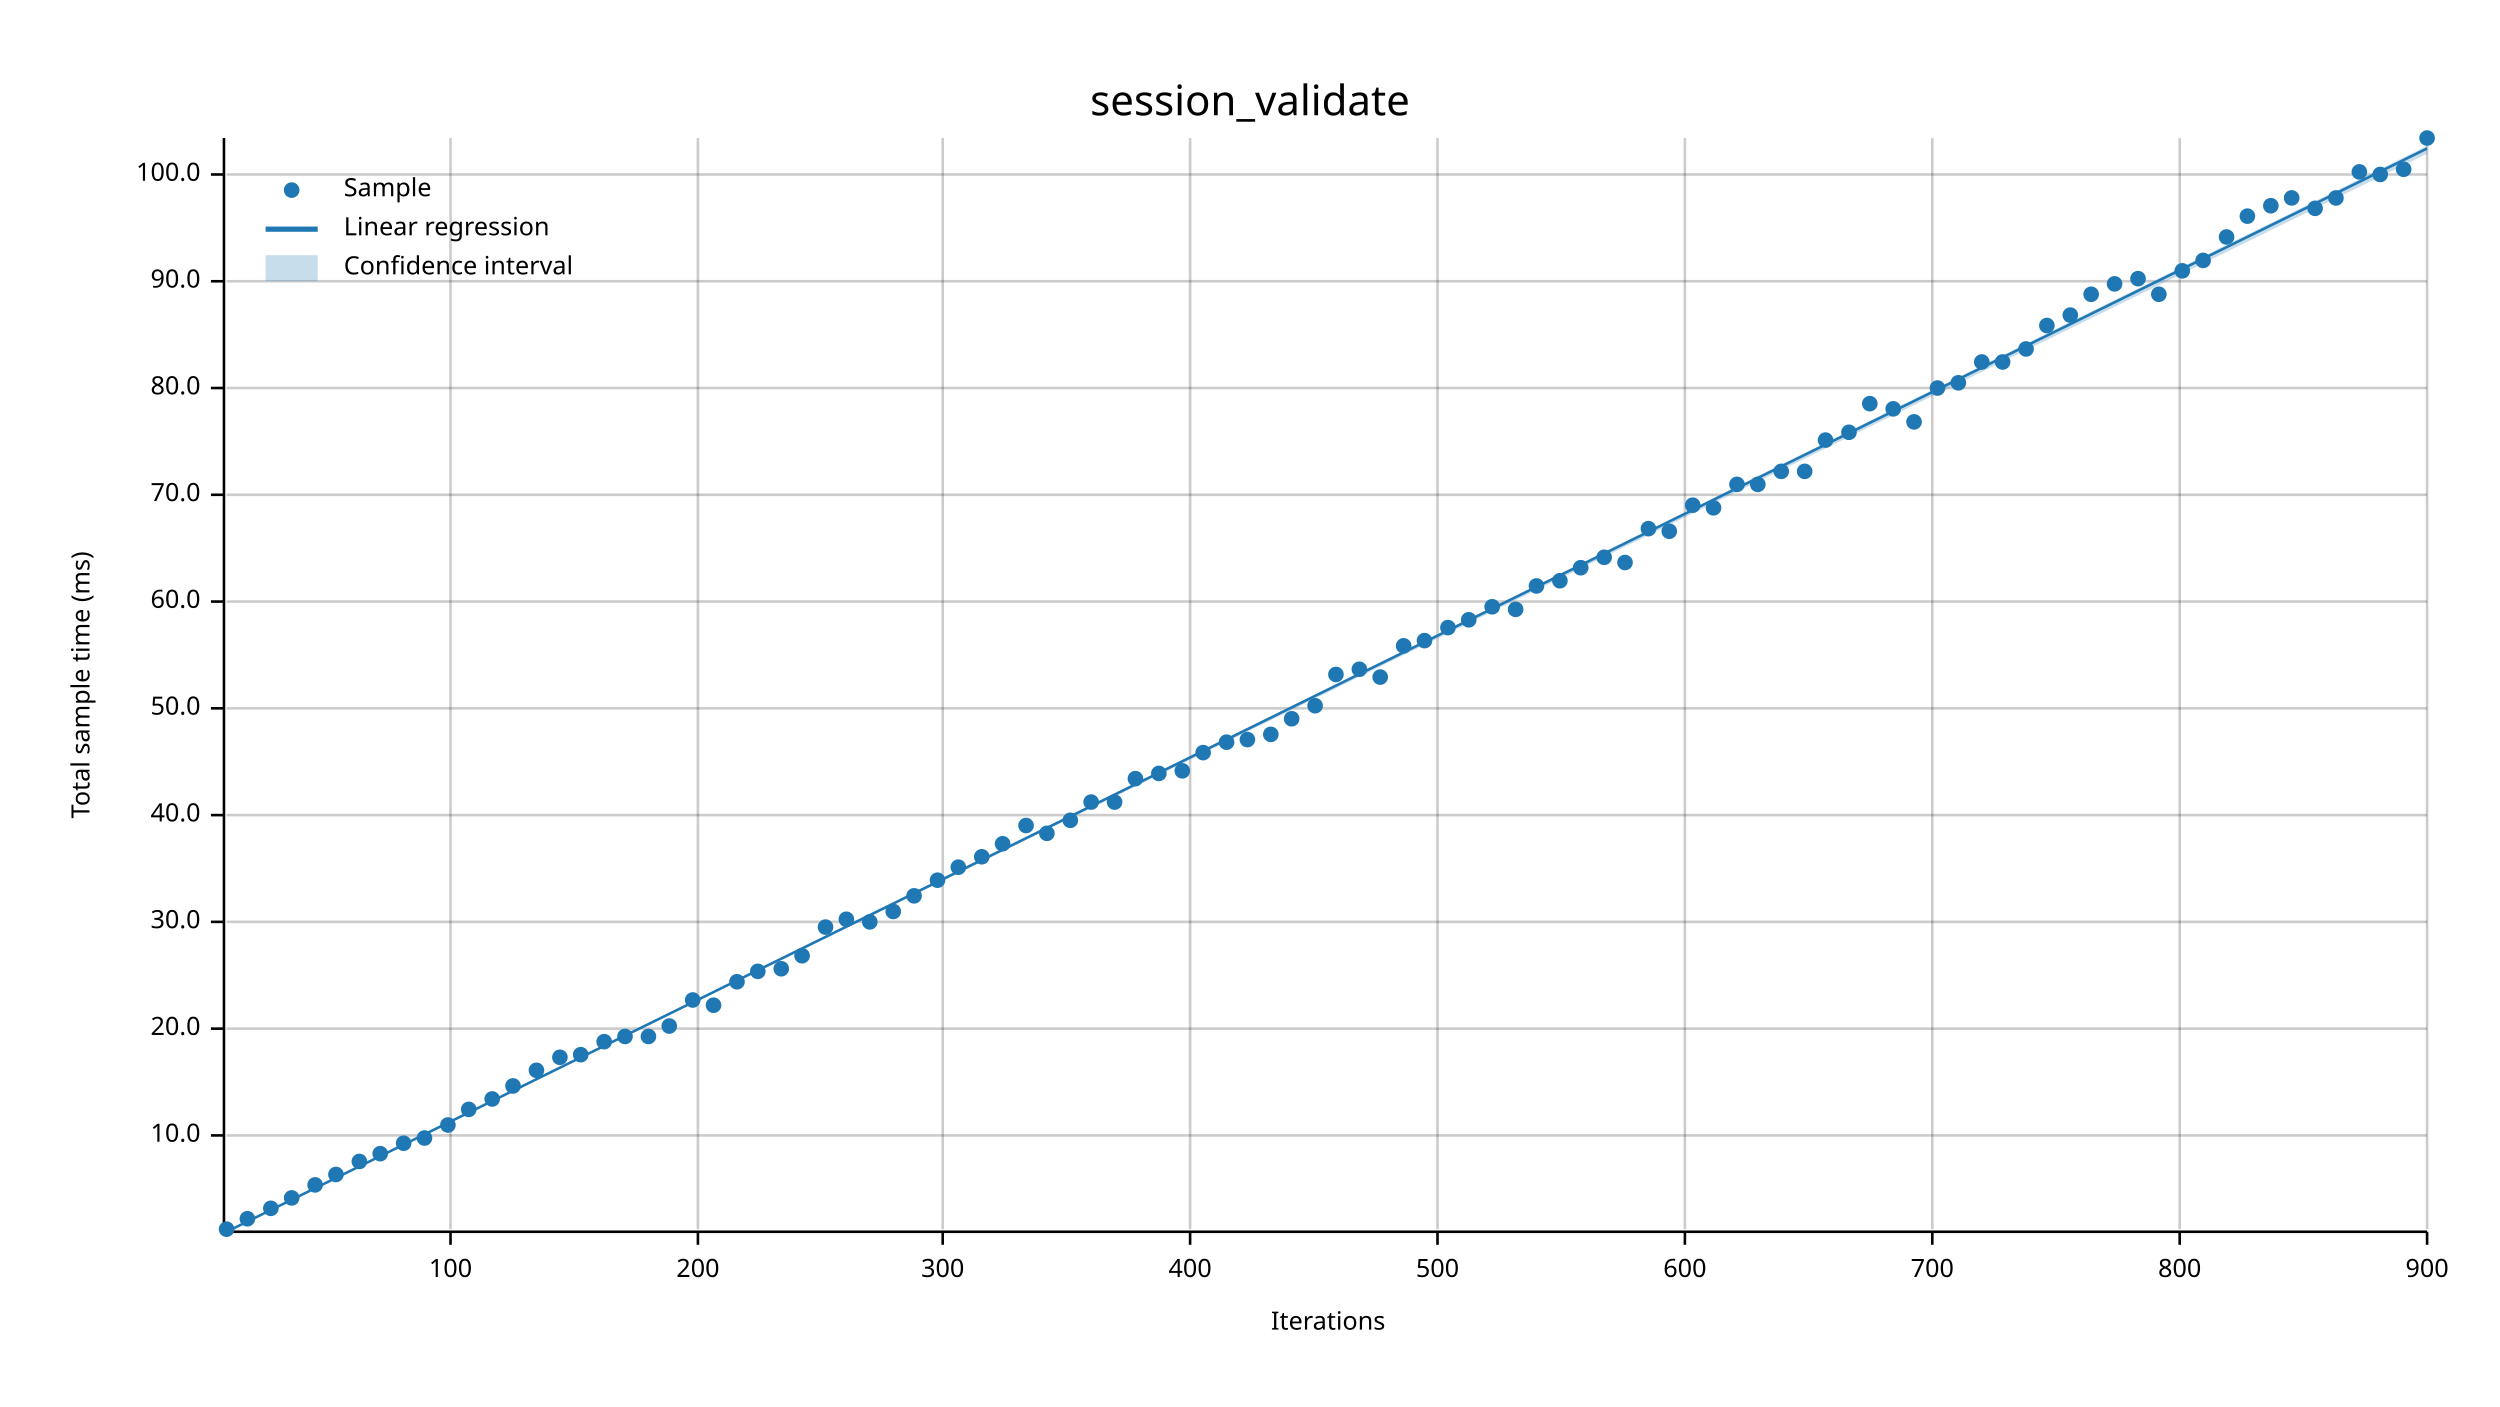
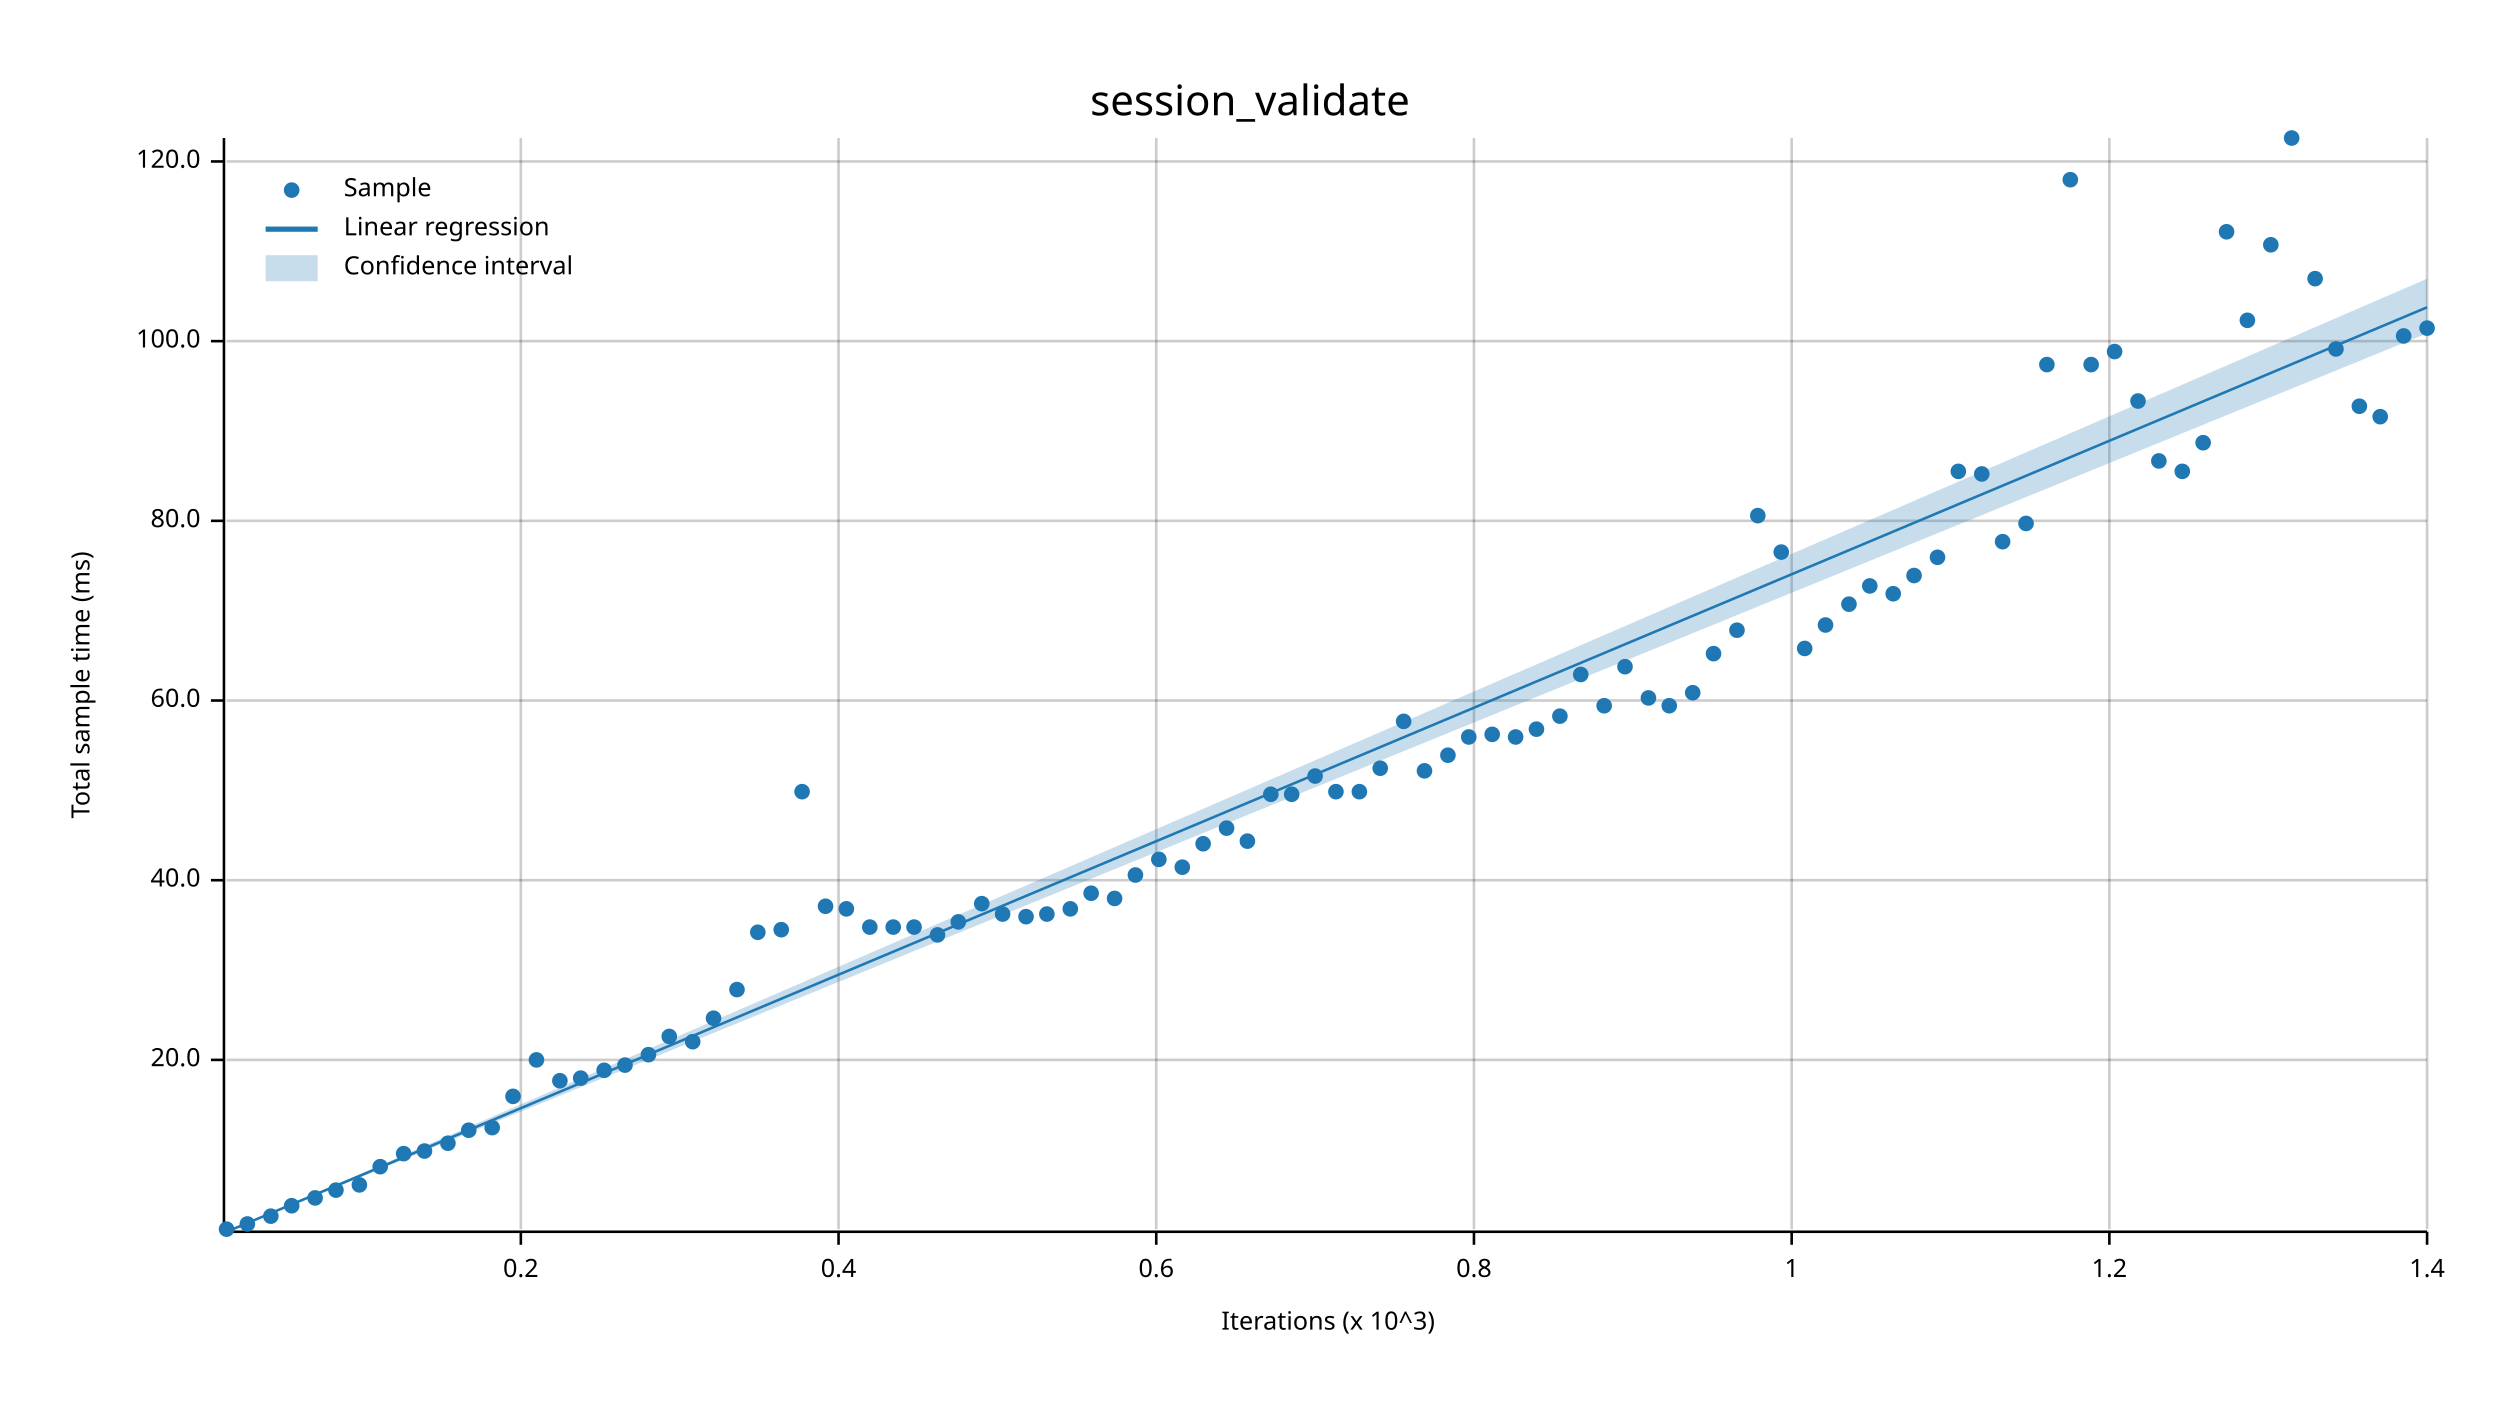
<svg xmlns="http://www.w3.org/2000/svg" width="960" height="540" viewBox="0 0 960 540">
  <text x="480" y="32" dy="0.76em" text-anchor="middle" font-family="sans-serif" font-size="16.129" opacity="1" fill="#000000">
session_validate
</text>
  <text x="27" y="263" dy="0.76em" text-anchor="middle" font-family="sans-serif" font-size="9.677" opacity="1" fill="#000000" transform="rotate(270, 27, 263)">
Total sample time (ms)
</text>
  <text x="510" y="513" dy="-0.5ex" text-anchor="middle" font-family="sans-serif" font-size="9.677" opacity="1" fill="#000000">
- Iterations
+ Iterations (x 10^3)
</text>
-   <line opacity="0.2" stroke="#000000" stroke-width="1" x1="173" y1="472" x2="173" y2="53" />
-   <line opacity="0.2" stroke="#000000" stroke-width="1" x1="268" y1="472" x2="268" y2="53" />
-   <line opacity="0.2" stroke="#000000" stroke-width="1" x1="362" y1="472" x2="362" y2="53" />
-   <line opacity="0.2" stroke="#000000" stroke-width="1" x1="457" y1="472" x2="457" y2="53" />
-   <line opacity="0.2" stroke="#000000" stroke-width="1" x1="552" y1="472" x2="552" y2="53" />
-   <line opacity="0.2" stroke="#000000" stroke-width="1" x1="647" y1="472" x2="647" y2="53" />
-   <line opacity="0.2" stroke="#000000" stroke-width="1" x1="742" y1="472" x2="742" y2="53" />
-   <line opacity="0.2" stroke="#000000" stroke-width="1" x1="837" y1="472" x2="837" y2="53" />
+   <line opacity="0.2" stroke="#000000" stroke-width="1" x1="200" y1="472" x2="200" y2="53" />
+   <line opacity="0.2" stroke="#000000" stroke-width="1" x1="322" y1="472" x2="322" y2="53" />
+   <line opacity="0.2" stroke="#000000" stroke-width="1" x1="444" y1="472" x2="444" y2="53" />
+   <line opacity="0.2" stroke="#000000" stroke-width="1" x1="566" y1="472" x2="566" y2="53" />
+   <line opacity="0.2" stroke="#000000" stroke-width="1" x1="688" y1="472" x2="688" y2="53" />
+   <line opacity="0.2" stroke="#000000" stroke-width="1" x1="810" y1="472" x2="810" y2="53" />
  <line opacity="0.2" stroke="#000000" stroke-width="1" x1="932" y1="472" x2="932" y2="53" />
-   <line opacity="0.2" stroke="#000000" stroke-width="1" x1="87" y1="436" x2="932" y2="436" />
-   <line opacity="0.2" stroke="#000000" stroke-width="1" x1="87" y1="395" x2="932" y2="395" />
-   <line opacity="0.2" stroke="#000000" stroke-width="1" x1="87" y1="354" x2="932" y2="354" />
-   <line opacity="0.2" stroke="#000000" stroke-width="1" x1="87" y1="313" x2="932" y2="313" />
-   <line opacity="0.2" stroke="#000000" stroke-width="1" x1="87" y1="272" x2="932" y2="272" />
-   <line opacity="0.2" stroke="#000000" stroke-width="1" x1="87" y1="231" x2="932" y2="231" />
-   <line opacity="0.2" stroke="#000000" stroke-width="1" x1="87" y1="190" x2="932" y2="190" />
-   <line opacity="0.2" stroke="#000000" stroke-width="1" x1="87" y1="149" x2="932" y2="149" />
-   <line opacity="0.2" stroke="#000000" stroke-width="1" x1="87" y1="108" x2="932" y2="108" />
-   <line opacity="0.2" stroke="#000000" stroke-width="1" x1="87" y1="67" x2="932" y2="67" />
+   <line opacity="0.2" stroke="#000000" stroke-width="1" x1="87" y1="407" x2="932" y2="407" />
+   <line opacity="0.2" stroke="#000000" stroke-width="1" x1="87" y1="338" x2="932" y2="338" />
+   <line opacity="0.2" stroke="#000000" stroke-width="1" x1="87" y1="269" x2="932" y2="269" />
+   <line opacity="0.2" stroke="#000000" stroke-width="1" x1="87" y1="200" x2="932" y2="200" />
+   <line opacity="0.2" stroke="#000000" stroke-width="1" x1="87" y1="131" x2="932" y2="131" />
+   <line opacity="0.2" stroke="#000000" stroke-width="1" x1="87" y1="62" x2="932" y2="62" />
  <polyline fill="none" opacity="1" stroke="#000000" stroke-width="1" points="86,53 86,472 " />
-   <text x="77" y="436" dy="0.5ex" text-anchor="end" font-family="sans-serif" font-size="9.677" opacity="1" fill="#000000">
- 10.0
- </text>
-   <polyline fill="none" opacity="1" stroke="#000000" stroke-width="1" points="81,436 86,436 " />
-   <text x="77" y="395" dy="0.5ex" text-anchor="end" font-family="sans-serif" font-size="9.677" opacity="1" fill="#000000">
+   <text x="77" y="407" dy="0.5ex" text-anchor="end" font-family="sans-serif" font-size="9.677" opacity="1" fill="#000000">
20.0
</text>
-   <polyline fill="none" opacity="1" stroke="#000000" stroke-width="1" points="81,395 86,395 " />
-   <text x="77" y="354" dy="0.5ex" text-anchor="end" font-family="sans-serif" font-size="9.677" opacity="1" fill="#000000">
- 30.0
- </text>
-   <polyline fill="none" opacity="1" stroke="#000000" stroke-width="1" points="81,354 86,354 " />
-   <text x="77" y="313" dy="0.5ex" text-anchor="end" font-family="sans-serif" font-size="9.677" opacity="1" fill="#000000">
+   <polyline fill="none" opacity="1" stroke="#000000" stroke-width="1" points="81,407 86,407 " />
+   <text x="77" y="338" dy="0.5ex" text-anchor="end" font-family="sans-serif" font-size="9.677" opacity="1" fill="#000000">
40.0
</text>
-   <polyline fill="none" opacity="1" stroke="#000000" stroke-width="1" points="81,313 86,313 " />
-   <text x="77" y="272" dy="0.5ex" text-anchor="end" font-family="sans-serif" font-size="9.677" opacity="1" fill="#000000">
- 50.0
- </text>
-   <polyline fill="none" opacity="1" stroke="#000000" stroke-width="1" points="81,272 86,272 " />
-   <text x="77" y="231" dy="0.5ex" text-anchor="end" font-family="sans-serif" font-size="9.677" opacity="1" fill="#000000">
+   <polyline fill="none" opacity="1" stroke="#000000" stroke-width="1" points="81,338 86,338 " />
+   <text x="77" y="269" dy="0.5ex" text-anchor="end" font-family="sans-serif" font-size="9.677" opacity="1" fill="#000000">
60.0
</text>
-   <polyline fill="none" opacity="1" stroke="#000000" stroke-width="1" points="81,231 86,231 " />
-   <text x="77" y="190" dy="0.5ex" text-anchor="end" font-family="sans-serif" font-size="9.677" opacity="1" fill="#000000">
- 70.0
- </text>
-   <polyline fill="none" opacity="1" stroke="#000000" stroke-width="1" points="81,190 86,190 " />
-   <text x="77" y="149" dy="0.5ex" text-anchor="end" font-family="sans-serif" font-size="9.677" opacity="1" fill="#000000">
+   <polyline fill="none" opacity="1" stroke="#000000" stroke-width="1" points="81,269 86,269 " />
+   <text x="77" y="200" dy="0.5ex" text-anchor="end" font-family="sans-serif" font-size="9.677" opacity="1" fill="#000000">
80.0
</text>
-   <polyline fill="none" opacity="1" stroke="#000000" stroke-width="1" points="81,149 86,149 " />
-   <text x="77" y="108" dy="0.5ex" text-anchor="end" font-family="sans-serif" font-size="9.677" opacity="1" fill="#000000">
- 90.0
- </text>
-   <polyline fill="none" opacity="1" stroke="#000000" stroke-width="1" points="81,108 86,108 " />
-   <text x="77" y="67" dy="0.5ex" text-anchor="end" font-family="sans-serif" font-size="9.677" opacity="1" fill="#000000">
+   <polyline fill="none" opacity="1" stroke="#000000" stroke-width="1" points="81,200 86,200 " />
+   <text x="77" y="131" dy="0.5ex" text-anchor="end" font-family="sans-serif" font-size="9.677" opacity="1" fill="#000000">
100.0
</text>
-   <polyline fill="none" opacity="1" stroke="#000000" stroke-width="1" points="81,67 86,67 " />
+   <polyline fill="none" opacity="1" stroke="#000000" stroke-width="1" points="81,131 86,131 " />
+   <text x="77" y="62" dy="0.5ex" text-anchor="end" font-family="sans-serif" font-size="9.677" opacity="1" fill="#000000">
+ 120.0
+ </text>
+   <polyline fill="none" opacity="1" stroke="#000000" stroke-width="1" points="81,62 86,62 " />
  <polyline fill="none" opacity="1" stroke="#000000" stroke-width="1" points="87,473 932,473 " />
-   <text x="173" y="483" dy="0.76em" text-anchor="middle" font-family="sans-serif" font-size="9.677" opacity="1" fill="#000000">
- 100
+   <text x="200" y="483" dy="0.76em" text-anchor="middle" font-family="sans-serif" font-size="9.677" opacity="1" fill="#000000">
+ 0.2
</text>
-   <polyline fill="none" opacity="1" stroke="#000000" stroke-width="1" points="173,473 173,478 " />
-   <text x="268" y="483" dy="0.76em" text-anchor="middle" font-family="sans-serif" font-size="9.677" opacity="1" fill="#000000">
- 200
+   <polyline fill="none" opacity="1" stroke="#000000" stroke-width="1" points="200,473 200,478 " />
+   <text x="322" y="483" dy="0.76em" text-anchor="middle" font-family="sans-serif" font-size="9.677" opacity="1" fill="#000000">
+ 0.4
</text>
-   <polyline fill="none" opacity="1" stroke="#000000" stroke-width="1" points="268,473 268,478 " />
-   <text x="362" y="483" dy="0.76em" text-anchor="middle" font-family="sans-serif" font-size="9.677" opacity="1" fill="#000000">
- 300
+   <polyline fill="none" opacity="1" stroke="#000000" stroke-width="1" points="322,473 322,478 " />
+   <text x="444" y="483" dy="0.76em" text-anchor="middle" font-family="sans-serif" font-size="9.677" opacity="1" fill="#000000">
+ 0.6
</text>
-   <polyline fill="none" opacity="1" stroke="#000000" stroke-width="1" points="362,473 362,478 " />
-   <text x="457" y="483" dy="0.76em" text-anchor="middle" font-family="sans-serif" font-size="9.677" opacity="1" fill="#000000">
- 400
+   <polyline fill="none" opacity="1" stroke="#000000" stroke-width="1" points="444,473 444,478 " />
+   <text x="566" y="483" dy="0.76em" text-anchor="middle" font-family="sans-serif" font-size="9.677" opacity="1" fill="#000000">
+ 0.8
</text>
-   <polyline fill="none" opacity="1" stroke="#000000" stroke-width="1" points="457,473 457,478 " />
-   <text x="552" y="483" dy="0.76em" text-anchor="middle" font-family="sans-serif" font-size="9.677" opacity="1" fill="#000000">
- 500
+   <polyline fill="none" opacity="1" stroke="#000000" stroke-width="1" points="566,473 566,478 " />
+   <text x="688" y="483" dy="0.76em" text-anchor="middle" font-family="sans-serif" font-size="9.677" opacity="1" fill="#000000">
+ 1
</text>
-   <polyline fill="none" opacity="1" stroke="#000000" stroke-width="1" points="552,473 552,478 " />
-   <text x="647" y="483" dy="0.76em" text-anchor="middle" font-family="sans-serif" font-size="9.677" opacity="1" fill="#000000">
- 600
+   <polyline fill="none" opacity="1" stroke="#000000" stroke-width="1" points="688,473 688,478 " />
+   <text x="810" y="483" dy="0.76em" text-anchor="middle" font-family="sans-serif" font-size="9.677" opacity="1" fill="#000000">
+ 1.2
</text>
-   <polyline fill="none" opacity="1" stroke="#000000" stroke-width="1" points="647,473 647,478 " />
-   <text x="742" y="483" dy="0.76em" text-anchor="middle" font-family="sans-serif" font-size="9.677" opacity="1" fill="#000000">
- 700
- </text>
-   <polyline fill="none" opacity="1" stroke="#000000" stroke-width="1" points="742,473 742,478 " />
-   <text x="837" y="483" dy="0.76em" text-anchor="middle" font-family="sans-serif" font-size="9.677" opacity="1" fill="#000000">
- 800
- </text>
-   <polyline fill="none" opacity="1" stroke="#000000" stroke-width="1" points="837,473 837,478 " />
+   <polyline fill="none" opacity="1" stroke="#000000" stroke-width="1" points="810,473 810,478 " />
  <text x="932" y="483" dy="0.76em" text-anchor="middle" font-family="sans-serif" font-size="9.677" opacity="1" fill="#000000">
- 900
+ 1.4
</text>
  <polyline fill="none" opacity="1" stroke="#000000" stroke-width="1" points="932,473 932,478 " />
  <circle cx="87" cy="472" r="3" opacity="1" fill="#1F78B4" stroke="none" stroke-width="1" />
-   <circle cx="95" cy="468" r="3" opacity="1" fill="#1F78B4" stroke="none" stroke-width="1" />
-   <circle cx="104" cy="464" r="3" opacity="1" fill="#1F78B4" stroke="none" stroke-width="1" />
-   <circle cx="112" cy="460" r="3" opacity="1" fill="#1F78B4" stroke="none" stroke-width="1" />
-   <circle cx="121" cy="455" r="3" opacity="1" fill="#1F78B4" stroke="none" stroke-width="1" />
-   <circle cx="129" cy="451" r="3" opacity="1" fill="#1F78B4" stroke="none" stroke-width="1" />
-   <circle cx="138" cy="446" r="3" opacity="1" fill="#1F78B4" stroke="none" stroke-width="1" />
-   <circle cx="146" cy="443" r="3" opacity="1" fill="#1F78B4" stroke="none" stroke-width="1" />
-   <circle cx="155" cy="439" r="3" opacity="1" fill="#1F78B4" stroke="none" stroke-width="1" />
-   <circle cx="163" cy="437" r="3" opacity="1" fill="#1F78B4" stroke="none" stroke-width="1" />
-   <circle cx="172" cy="432" r="3" opacity="1" fill="#1F78B4" stroke="none" stroke-width="1" />
-   <circle cx="180" cy="426" r="3" opacity="1" fill="#1F78B4" stroke="none" stroke-width="1" />
-   <circle cx="189" cy="422" r="3" opacity="1" fill="#1F78B4" stroke="none" stroke-width="1" />
-   <circle cx="197" cy="417" r="3" opacity="1" fill="#1F78B4" stroke="none" stroke-width="1" />
-   <circle cx="206" cy="411" r="3" opacity="1" fill="#1F78B4" stroke="none" stroke-width="1" />
-   <circle cx="215" cy="406" r="3" opacity="1" fill="#1F78B4" stroke="none" stroke-width="1" />
-   <circle cx="223" cy="405" r="3" opacity="1" fill="#1F78B4" stroke="none" stroke-width="1" />
-   <circle cx="232" cy="400" r="3" opacity="1" fill="#1F78B4" stroke="none" stroke-width="1" />
-   <circle cx="240" cy="398" r="3" opacity="1" fill="#1F78B4" stroke="none" stroke-width="1" />
-   <circle cx="249" cy="398" r="3" opacity="1" fill="#1F78B4" stroke="none" stroke-width="1" />
-   <circle cx="257" cy="394" r="3" opacity="1" fill="#1F78B4" stroke="none" stroke-width="1" />
-   <circle cx="266" cy="384" r="3" opacity="1" fill="#1F78B4" stroke="none" stroke-width="1" />
-   <circle cx="274" cy="386" r="3" opacity="1" fill="#1F78B4" stroke="none" stroke-width="1" />
-   <circle cx="283" cy="377" r="3" opacity="1" fill="#1F78B4" stroke="none" stroke-width="1" />
-   <circle cx="291" cy="373" r="3" opacity="1" fill="#1F78B4" stroke="none" stroke-width="1" />
-   <circle cx="300" cy="372" r="3" opacity="1" fill="#1F78B4" stroke="none" stroke-width="1" />
-   <circle cx="308" cy="367" r="3" opacity="1" fill="#1F78B4" stroke="none" stroke-width="1" />
-   <circle cx="317" cy="356" r="3" opacity="1" fill="#1F78B4" stroke="none" stroke-width="1" />
-   <circle cx="325" cy="353" r="3" opacity="1" fill="#1F78B4" stroke="none" stroke-width="1" />
-   <circle cx="334" cy="354" r="3" opacity="1" fill="#1F78B4" stroke="none" stroke-width="1" />
-   <circle cx="343" cy="350" r="3" opacity="1" fill="#1F78B4" stroke="none" stroke-width="1" />
-   <circle cx="351" cy="344" r="3" opacity="1" fill="#1F78B4" stroke="none" stroke-width="1" />
-   <circle cx="360" cy="338" r="3" opacity="1" fill="#1F78B4" stroke="none" stroke-width="1" />
-   <circle cx="368" cy="333" r="3" opacity="1" fill="#1F78B4" stroke="none" stroke-width="1" />
-   <circle cx="377" cy="329" r="3" opacity="1" fill="#1F78B4" stroke="none" stroke-width="1" />
-   <circle cx="385" cy="324" r="3" opacity="1" fill="#1F78B4" stroke="none" stroke-width="1" />
-   <circle cx="394" cy="317" r="3" opacity="1" fill="#1F78B4" stroke="none" stroke-width="1" />
-   <circle cx="402" cy="320" r="3" opacity="1" fill="#1F78B4" stroke="none" stroke-width="1" />
-   <circle cx="411" cy="315" r="3" opacity="1" fill="#1F78B4" stroke="none" stroke-width="1" />
-   <circle cx="419" cy="308" r="3" opacity="1" fill="#1F78B4" stroke="none" stroke-width="1" />
-   <circle cx="428" cy="308" r="3" opacity="1" fill="#1F78B4" stroke="none" stroke-width="1" />
-   <circle cx="436" cy="299" r="3" opacity="1" fill="#1F78B4" stroke="none" stroke-width="1" />
-   <circle cx="445" cy="297" r="3" opacity="1" fill="#1F78B4" stroke="none" stroke-width="1" />
-   <circle cx="454" cy="296" r="3" opacity="1" fill="#1F78B4" stroke="none" stroke-width="1" />
-   <circle cx="462" cy="289" r="3" opacity="1" fill="#1F78B4" stroke="none" stroke-width="1" />
-   <circle cx="471" cy="285" r="3" opacity="1" fill="#1F78B4" stroke="none" stroke-width="1" />
-   <circle cx="479" cy="284" r="3" opacity="1" fill="#1F78B4" stroke="none" stroke-width="1" />
-   <circle cx="488" cy="282" r="3" opacity="1" fill="#1F78B4" stroke="none" stroke-width="1" />
-   <circle cx="496" cy="276" r="3" opacity="1" fill="#1F78B4" stroke="none" stroke-width="1" />
-   <circle cx="505" cy="271" r="3" opacity="1" fill="#1F78B4" stroke="none" stroke-width="1" />
-   <circle cx="513" cy="259" r="3" opacity="1" fill="#1F78B4" stroke="none" stroke-width="1" />
-   <circle cx="522" cy="257" r="3" opacity="1" fill="#1F78B4" stroke="none" stroke-width="1" />
-   <circle cx="530" cy="260" r="3" opacity="1" fill="#1F78B4" stroke="none" stroke-width="1" />
-   <circle cx="539" cy="248" r="3" opacity="1" fill="#1F78B4" stroke="none" stroke-width="1" />
-   <circle cx="547" cy="246" r="3" opacity="1" fill="#1F78B4" stroke="none" stroke-width="1" />
-   <circle cx="556" cy="241" r="3" opacity="1" fill="#1F78B4" stroke="none" stroke-width="1" />
-   <circle cx="564" cy="238" r="3" opacity="1" fill="#1F78B4" stroke="none" stroke-width="1" />
-   <circle cx="573" cy="233" r="3" opacity="1" fill="#1F78B4" stroke="none" stroke-width="1" />
-   <circle cx="582" cy="234" r="3" opacity="1" fill="#1F78B4" stroke="none" stroke-width="1" />
-   <circle cx="590" cy="225" r="3" opacity="1" fill="#1F78B4" stroke="none" stroke-width="1" />
-   <circle cx="599" cy="223" r="3" opacity="1" fill="#1F78B4" stroke="none" stroke-width="1" />
-   <circle cx="607" cy="218" r="3" opacity="1" fill="#1F78B4" stroke="none" stroke-width="1" />
-   <circle cx="616" cy="214" r="3" opacity="1" fill="#1F78B4" stroke="none" stroke-width="1" />
-   <circle cx="624" cy="216" r="3" opacity="1" fill="#1F78B4" stroke="none" stroke-width="1" />
-   <circle cx="633" cy="203" r="3" opacity="1" fill="#1F78B4" stroke="none" stroke-width="1" />
-   <circle cx="641" cy="204" r="3" opacity="1" fill="#1F78B4" stroke="none" stroke-width="1" />
-   <circle cx="650" cy="194" r="3" opacity="1" fill="#1F78B4" stroke="none" stroke-width="1" />
-   <circle cx="658" cy="195" r="3" opacity="1" fill="#1F78B4" stroke="none" stroke-width="1" />
-   <circle cx="667" cy="186" r="3" opacity="1" fill="#1F78B4" stroke="none" stroke-width="1" />
-   <circle cx="675" cy="186" r="3" opacity="1" fill="#1F78B4" stroke="none" stroke-width="1" />
-   <circle cx="684" cy="181" r="3" opacity="1" fill="#1F78B4" stroke="none" stroke-width="1" />
-   <circle cx="693" cy="181" r="3" opacity="1" fill="#1F78B4" stroke="none" stroke-width="1" />
-   <circle cx="701" cy="169" r="3" opacity="1" fill="#1F78B4" stroke="none" stroke-width="1" />
-   <circle cx="710" cy="166" r="3" opacity="1" fill="#1F78B4" stroke="none" stroke-width="1" />
-   <circle cx="718" cy="155" r="3" opacity="1" fill="#1F78B4" stroke="none" stroke-width="1" />
-   <circle cx="727" cy="157" r="3" opacity="1" fill="#1F78B4" stroke="none" stroke-width="1" />
-   <circle cx="735" cy="162" r="3" opacity="1" fill="#1F78B4" stroke="none" stroke-width="1" />
-   <circle cx="744" cy="149" r="3" opacity="1" fill="#1F78B4" stroke="none" stroke-width="1" />
-   <circle cx="752" cy="147" r="3" opacity="1" fill="#1F78B4" stroke="none" stroke-width="1" />
-   <circle cx="761" cy="139" r="3" opacity="1" fill="#1F78B4" stroke="none" stroke-width="1" />
-   <circle cx="769" cy="139" r="3" opacity="1" fill="#1F78B4" stroke="none" stroke-width="1" />
-   <circle cx="778" cy="134" r="3" opacity="1" fill="#1F78B4" stroke="none" stroke-width="1" />
-   <circle cx="786" cy="125" r="3" opacity="1" fill="#1F78B4" stroke="none" stroke-width="1" />
-   <circle cx="795" cy="121" r="3" opacity="1" fill="#1F78B4" stroke="none" stroke-width="1" />
-   <circle cx="803" cy="113" r="3" opacity="1" fill="#1F78B4" stroke="none" stroke-width="1" />
-   <circle cx="812" cy="109" r="3" opacity="1" fill="#1F78B4" stroke="none" stroke-width="1" />
-   <circle cx="821" cy="107" r="3" opacity="1" fill="#1F78B4" stroke="none" stroke-width="1" />
-   <circle cx="829" cy="113" r="3" opacity="1" fill="#1F78B4" stroke="none" stroke-width="1" />
-   <circle cx="838" cy="104" r="3" opacity="1" fill="#1F78B4" stroke="none" stroke-width="1" />
-   <circle cx="846" cy="100" r="3" opacity="1" fill="#1F78B4" stroke="none" stroke-width="1" />
-   <circle cx="855" cy="91" r="3" opacity="1" fill="#1F78B4" stroke="none" stroke-width="1" />
-   <circle cx="863" cy="83" r="3" opacity="1" fill="#1F78B4" stroke="none" stroke-width="1" />
-   <circle cx="872" cy="79" r="3" opacity="1" fill="#1F78B4" stroke="none" stroke-width="1" />
-   <circle cx="880" cy="76" r="3" opacity="1" fill="#1F78B4" stroke="none" stroke-width="1" />
-   <circle cx="889" cy="80" r="3" opacity="1" fill="#1F78B4" stroke="none" stroke-width="1" />
-   <circle cx="897" cy="76" r="3" opacity="1" fill="#1F78B4" stroke="none" stroke-width="1" />
-   <circle cx="906" cy="66" r="3" opacity="1" fill="#1F78B4" stroke="none" stroke-width="1" />
-   <circle cx="914" cy="67" r="3" opacity="1" fill="#1F78B4" stroke="none" stroke-width="1" />
-   <circle cx="923" cy="65" r="3" opacity="1" fill="#1F78B4" stroke="none" stroke-width="1" />
-   <circle cx="932" cy="53" r="3" opacity="1" fill="#1F78B4" stroke="none" stroke-width="1" />
-   <polyline fill="none" opacity="1" stroke="#1F78B4" stroke-width="1" points="87,473 932,57 " />
-   <polygon opacity="0.25" fill="#1F78B4" points="87,473 932,59 932,56 " />
+   <circle cx="95" cy="470" r="3" opacity="1" fill="#1F78B4" stroke="none" stroke-width="1" />
+   <circle cx="104" cy="467" r="3" opacity="1" fill="#1F78B4" stroke="none" stroke-width="1" />
+   <circle cx="112" cy="463" r="3" opacity="1" fill="#1F78B4" stroke="none" stroke-width="1" />
+   <circle cx="121" cy="460" r="3" opacity="1" fill="#1F78B4" stroke="none" stroke-width="1" />
+   <circle cx="129" cy="457" r="3" opacity="1" fill="#1F78B4" stroke="none" stroke-width="1" />
+   <circle cx="138" cy="455" r="3" opacity="1" fill="#1F78B4" stroke="none" stroke-width="1" />
+   <circle cx="146" cy="448" r="3" opacity="1" fill="#1F78B4" stroke="none" stroke-width="1" />
+   <circle cx="155" cy="443" r="3" opacity="1" fill="#1F78B4" stroke="none" stroke-width="1" />
+   <circle cx="163" cy="442" r="3" opacity="1" fill="#1F78B4" stroke="none" stroke-width="1" />
+   <circle cx="172" cy="439" r="3" opacity="1" fill="#1F78B4" stroke="none" stroke-width="1" />
+   <circle cx="180" cy="434" r="3" opacity="1" fill="#1F78B4" stroke="none" stroke-width="1" />
+   <circle cx="189" cy="433" r="3" opacity="1" fill="#1F78B4" stroke="none" stroke-width="1" />
+   <circle cx="197" cy="421" r="3" opacity="1" fill="#1F78B4" stroke="none" stroke-width="1" />
+   <circle cx="206" cy="407" r="3" opacity="1" fill="#1F78B4" stroke="none" stroke-width="1" />
+   <circle cx="215" cy="415" r="3" opacity="1" fill="#1F78B4" stroke="none" stroke-width="1" />
+   <circle cx="223" cy="414" r="3" opacity="1" fill="#1F78B4" stroke="none" stroke-width="1" />
+   <circle cx="232" cy="411" r="3" opacity="1" fill="#1F78B4" stroke="none" stroke-width="1" />
+   <circle cx="240" cy="409" r="3" opacity="1" fill="#1F78B4" stroke="none" stroke-width="1" />
+   <circle cx="249" cy="405" r="3" opacity="1" fill="#1F78B4" stroke="none" stroke-width="1" />
+   <circle cx="257" cy="398" r="3" opacity="1" fill="#1F78B4" stroke="none" stroke-width="1" />
+   <circle cx="266" cy="400" r="3" opacity="1" fill="#1F78B4" stroke="none" stroke-width="1" />
+   <circle cx="274" cy="391" r="3" opacity="1" fill="#1F78B4" stroke="none" stroke-width="1" />
+   <circle cx="283" cy="380" r="3" opacity="1" fill="#1F78B4" stroke="none" stroke-width="1" />
+   <circle cx="291" cy="358" r="3" opacity="1" fill="#1F78B4" stroke="none" stroke-width="1" />
+   <circle cx="300" cy="357" r="3" opacity="1" fill="#1F78B4" stroke="none" stroke-width="1" />
+   <circle cx="308" cy="304" r="3" opacity="1" fill="#1F78B4" stroke="none" stroke-width="1" />
+   <circle cx="317" cy="348" r="3" opacity="1" fill="#1F78B4" stroke="none" stroke-width="1" />
+   <circle cx="325" cy="349" r="3" opacity="1" fill="#1F78B4" stroke="none" stroke-width="1" />
+   <circle cx="334" cy="356" r="3" opacity="1" fill="#1F78B4" stroke="none" stroke-width="1" />
+   <circle cx="343" cy="356" r="3" opacity="1" fill="#1F78B4" stroke="none" stroke-width="1" />
+   <circle cx="351" cy="356" r="3" opacity="1" fill="#1F78B4" stroke="none" stroke-width="1" />
+   <circle cx="360" cy="359" r="3" opacity="1" fill="#1F78B4" stroke="none" stroke-width="1" />
+   <circle cx="368" cy="354" r="3" opacity="1" fill="#1F78B4" stroke="none" stroke-width="1" />
+   <circle cx="377" cy="347" r="3" opacity="1" fill="#1F78B4" stroke="none" stroke-width="1" />
+   <circle cx="385" cy="351" r="3" opacity="1" fill="#1F78B4" stroke="none" stroke-width="1" />
+   <circle cx="394" cy="352" r="3" opacity="1" fill="#1F78B4" stroke="none" stroke-width="1" />
+   <circle cx="402" cy="351" r="3" opacity="1" fill="#1F78B4" stroke="none" stroke-width="1" />
+   <circle cx="411" cy="349" r="3" opacity="1" fill="#1F78B4" stroke="none" stroke-width="1" />
+   <circle cx="419" cy="343" r="3" opacity="1" fill="#1F78B4" stroke="none" stroke-width="1" />
+   <circle cx="428" cy="345" r="3" opacity="1" fill="#1F78B4" stroke="none" stroke-width="1" />
+   <circle cx="436" cy="336" r="3" opacity="1" fill="#1F78B4" stroke="none" stroke-width="1" />
+   <circle cx="445" cy="330" r="3" opacity="1" fill="#1F78B4" stroke="none" stroke-width="1" />
+   <circle cx="454" cy="333" r="3" opacity="1" fill="#1F78B4" stroke="none" stroke-width="1" />
+   <circle cx="462" cy="324" r="3" opacity="1" fill="#1F78B4" stroke="none" stroke-width="1" />
+   <circle cx="471" cy="318" r="3" opacity="1" fill="#1F78B4" stroke="none" stroke-width="1" />
+   <circle cx="479" cy="323" r="3" opacity="1" fill="#1F78B4" stroke="none" stroke-width="1" />
+   <circle cx="488" cy="305" r="3" opacity="1" fill="#1F78B4" stroke="none" stroke-width="1" />
+   <circle cx="496" cy="305" r="3" opacity="1" fill="#1F78B4" stroke="none" stroke-width="1" />
+   <circle cx="505" cy="298" r="3" opacity="1" fill="#1F78B4" stroke="none" stroke-width="1" />
+   <circle cx="513" cy="304" r="3" opacity="1" fill="#1F78B4" stroke="none" stroke-width="1" />
+   <circle cx="522" cy="304" r="3" opacity="1" fill="#1F78B4" stroke="none" stroke-width="1" />
+   <circle cx="530" cy="295" r="3" opacity="1" fill="#1F78B4" stroke="none" stroke-width="1" />
+   <circle cx="539" cy="277" r="3" opacity="1" fill="#1F78B4" stroke="none" stroke-width="1" />
+   <circle cx="547" cy="296" r="3" opacity="1" fill="#1F78B4" stroke="none" stroke-width="1" />
+   <circle cx="556" cy="290" r="3" opacity="1" fill="#1F78B4" stroke="none" stroke-width="1" />
+   <circle cx="564" cy="283" r="3" opacity="1" fill="#1F78B4" stroke="none" stroke-width="1" />
+   <circle cx="573" cy="282" r="3" opacity="1" fill="#1F78B4" stroke="none" stroke-width="1" />
+   <circle cx="582" cy="283" r="3" opacity="1" fill="#1F78B4" stroke="none" stroke-width="1" />
+   <circle cx="590" cy="280" r="3" opacity="1" fill="#1F78B4" stroke="none" stroke-width="1" />
+   <circle cx="599" cy="275" r="3" opacity="1" fill="#1F78B4" stroke="none" stroke-width="1" />
+   <circle cx="607" cy="259" r="3" opacity="1" fill="#1F78B4" stroke="none" stroke-width="1" />
+   <circle cx="616" cy="271" r="3" opacity="1" fill="#1F78B4" stroke="none" stroke-width="1" />
+   <circle cx="624" cy="256" r="3" opacity="1" fill="#1F78B4" stroke="none" stroke-width="1" />
+   <circle cx="633" cy="268" r="3" opacity="1" fill="#1F78B4" stroke="none" stroke-width="1" />
+   <circle cx="641" cy="271" r="3" opacity="1" fill="#1F78B4" stroke="none" stroke-width="1" />
+   <circle cx="650" cy="266" r="3" opacity="1" fill="#1F78B4" stroke="none" stroke-width="1" />
+   <circle cx="658" cy="251" r="3" opacity="1" fill="#1F78B4" stroke="none" stroke-width="1" />
+   <circle cx="667" cy="242" r="3" opacity="1" fill="#1F78B4" stroke="none" stroke-width="1" />
+   <circle cx="675" cy="198" r="3" opacity="1" fill="#1F78B4" stroke="none" stroke-width="1" />
+   <circle cx="684" cy="212" r="3" opacity="1" fill="#1F78B4" stroke="none" stroke-width="1" />
+   <circle cx="693" cy="249" r="3" opacity="1" fill="#1F78B4" stroke="none" stroke-width="1" />
+   <circle cx="701" cy="240" r="3" opacity="1" fill="#1F78B4" stroke="none" stroke-width="1" />
+   <circle cx="710" cy="232" r="3" opacity="1" fill="#1F78B4" stroke="none" stroke-width="1" />
+   <circle cx="718" cy="225" r="3" opacity="1" fill="#1F78B4" stroke="none" stroke-width="1" />
+   <circle cx="727" cy="228" r="3" opacity="1" fill="#1F78B4" stroke="none" stroke-width="1" />
+   <circle cx="735" cy="221" r="3" opacity="1" fill="#1F78B4" stroke="none" stroke-width="1" />
+   <circle cx="744" cy="214" r="3" opacity="1" fill="#1F78B4" stroke="none" stroke-width="1" />
+   <circle cx="752" cy="181" r="3" opacity="1" fill="#1F78B4" stroke="none" stroke-width="1" />
+   <circle cx="761" cy="182" r="3" opacity="1" fill="#1F78B4" stroke="none" stroke-width="1" />
+   <circle cx="769" cy="208" r="3" opacity="1" fill="#1F78B4" stroke="none" stroke-width="1" />
+   <circle cx="778" cy="201" r="3" opacity="1" fill="#1F78B4" stroke="none" stroke-width="1" />
+   <circle cx="786" cy="140" r="3" opacity="1" fill="#1F78B4" stroke="none" stroke-width="1" />
+   <circle cx="795" cy="69" r="3" opacity="1" fill="#1F78B4" stroke="none" stroke-width="1" />
+   <circle cx="803" cy="140" r="3" opacity="1" fill="#1F78B4" stroke="none" stroke-width="1" />
+   <circle cx="812" cy="135" r="3" opacity="1" fill="#1F78B4" stroke="none" stroke-width="1" />
+   <circle cx="821" cy="154" r="3" opacity="1" fill="#1F78B4" stroke="none" stroke-width="1" />
+   <circle cx="829" cy="177" r="3" opacity="1" fill="#1F78B4" stroke="none" stroke-width="1" />
+   <circle cx="838" cy="181" r="3" opacity="1" fill="#1F78B4" stroke="none" stroke-width="1" />
+   <circle cx="846" cy="170" r="3" opacity="1" fill="#1F78B4" stroke="none" stroke-width="1" />
+   <circle cx="855" cy="89" r="3" opacity="1" fill="#1F78B4" stroke="none" stroke-width="1" />
+   <circle cx="863" cy="123" r="3" opacity="1" fill="#1F78B4" stroke="none" stroke-width="1" />
+   <circle cx="872" cy="94" r="3" opacity="1" fill="#1F78B4" stroke="none" stroke-width="1" />
+   <circle cx="880" cy="53" r="3" opacity="1" fill="#1F78B4" stroke="none" stroke-width="1" />
+   <circle cx="889" cy="107" r="3" opacity="1" fill="#1F78B4" stroke="none" stroke-width="1" />
+   <circle cx="897" cy="134" r="3" opacity="1" fill="#1F78B4" stroke="none" stroke-width="1" />
+   <circle cx="906" cy="156" r="3" opacity="1" fill="#1F78B4" stroke="none" stroke-width="1" />
+   <circle cx="914" cy="160" r="3" opacity="1" fill="#1F78B4" stroke="none" stroke-width="1" />
+   <circle cx="923" cy="129" r="3" opacity="1" fill="#1F78B4" stroke="none" stroke-width="1" />
+   <circle cx="932" cy="126" r="3" opacity="1" fill="#1F78B4" stroke="none" stroke-width="1" />
+   <polyline fill="none" opacity="1" stroke="#1F78B4" stroke-width="1" points="87,473 932,118 " />
+   <polygon opacity="0.25" fill="#1F78B4" points="87,473 932,128 932,107 " />
  <text x="132" y="68" dy="0.76em" text-anchor="start" font-family="sans-serif" font-size="9.677" opacity="1" fill="#000000">
Sample
</text>
  <text x="132" y="83" dy="0.76em" text-anchor="start" font-family="sans-serif" font-size="9.677" opacity="1" fill="#000000">
Linear regression
</text>
  <text x="132" y="98" dy="0.76em" text-anchor="start" font-family="sans-serif" font-size="9.677" opacity="1" fill="#000000">
Confidence interval
</text>
  <circle cx="112" cy="73" r="3" opacity="1" fill="#1F78B4" stroke="none" stroke-width="1" />
  <polyline fill="none" opacity="1" stroke="#1F78B4" stroke-width="2" points="102,88 122,88 " />
  <rect x="102" y="98" width="20" height="10" opacity="0.25" fill="#1F78B4" stroke="none" />
</svg>
